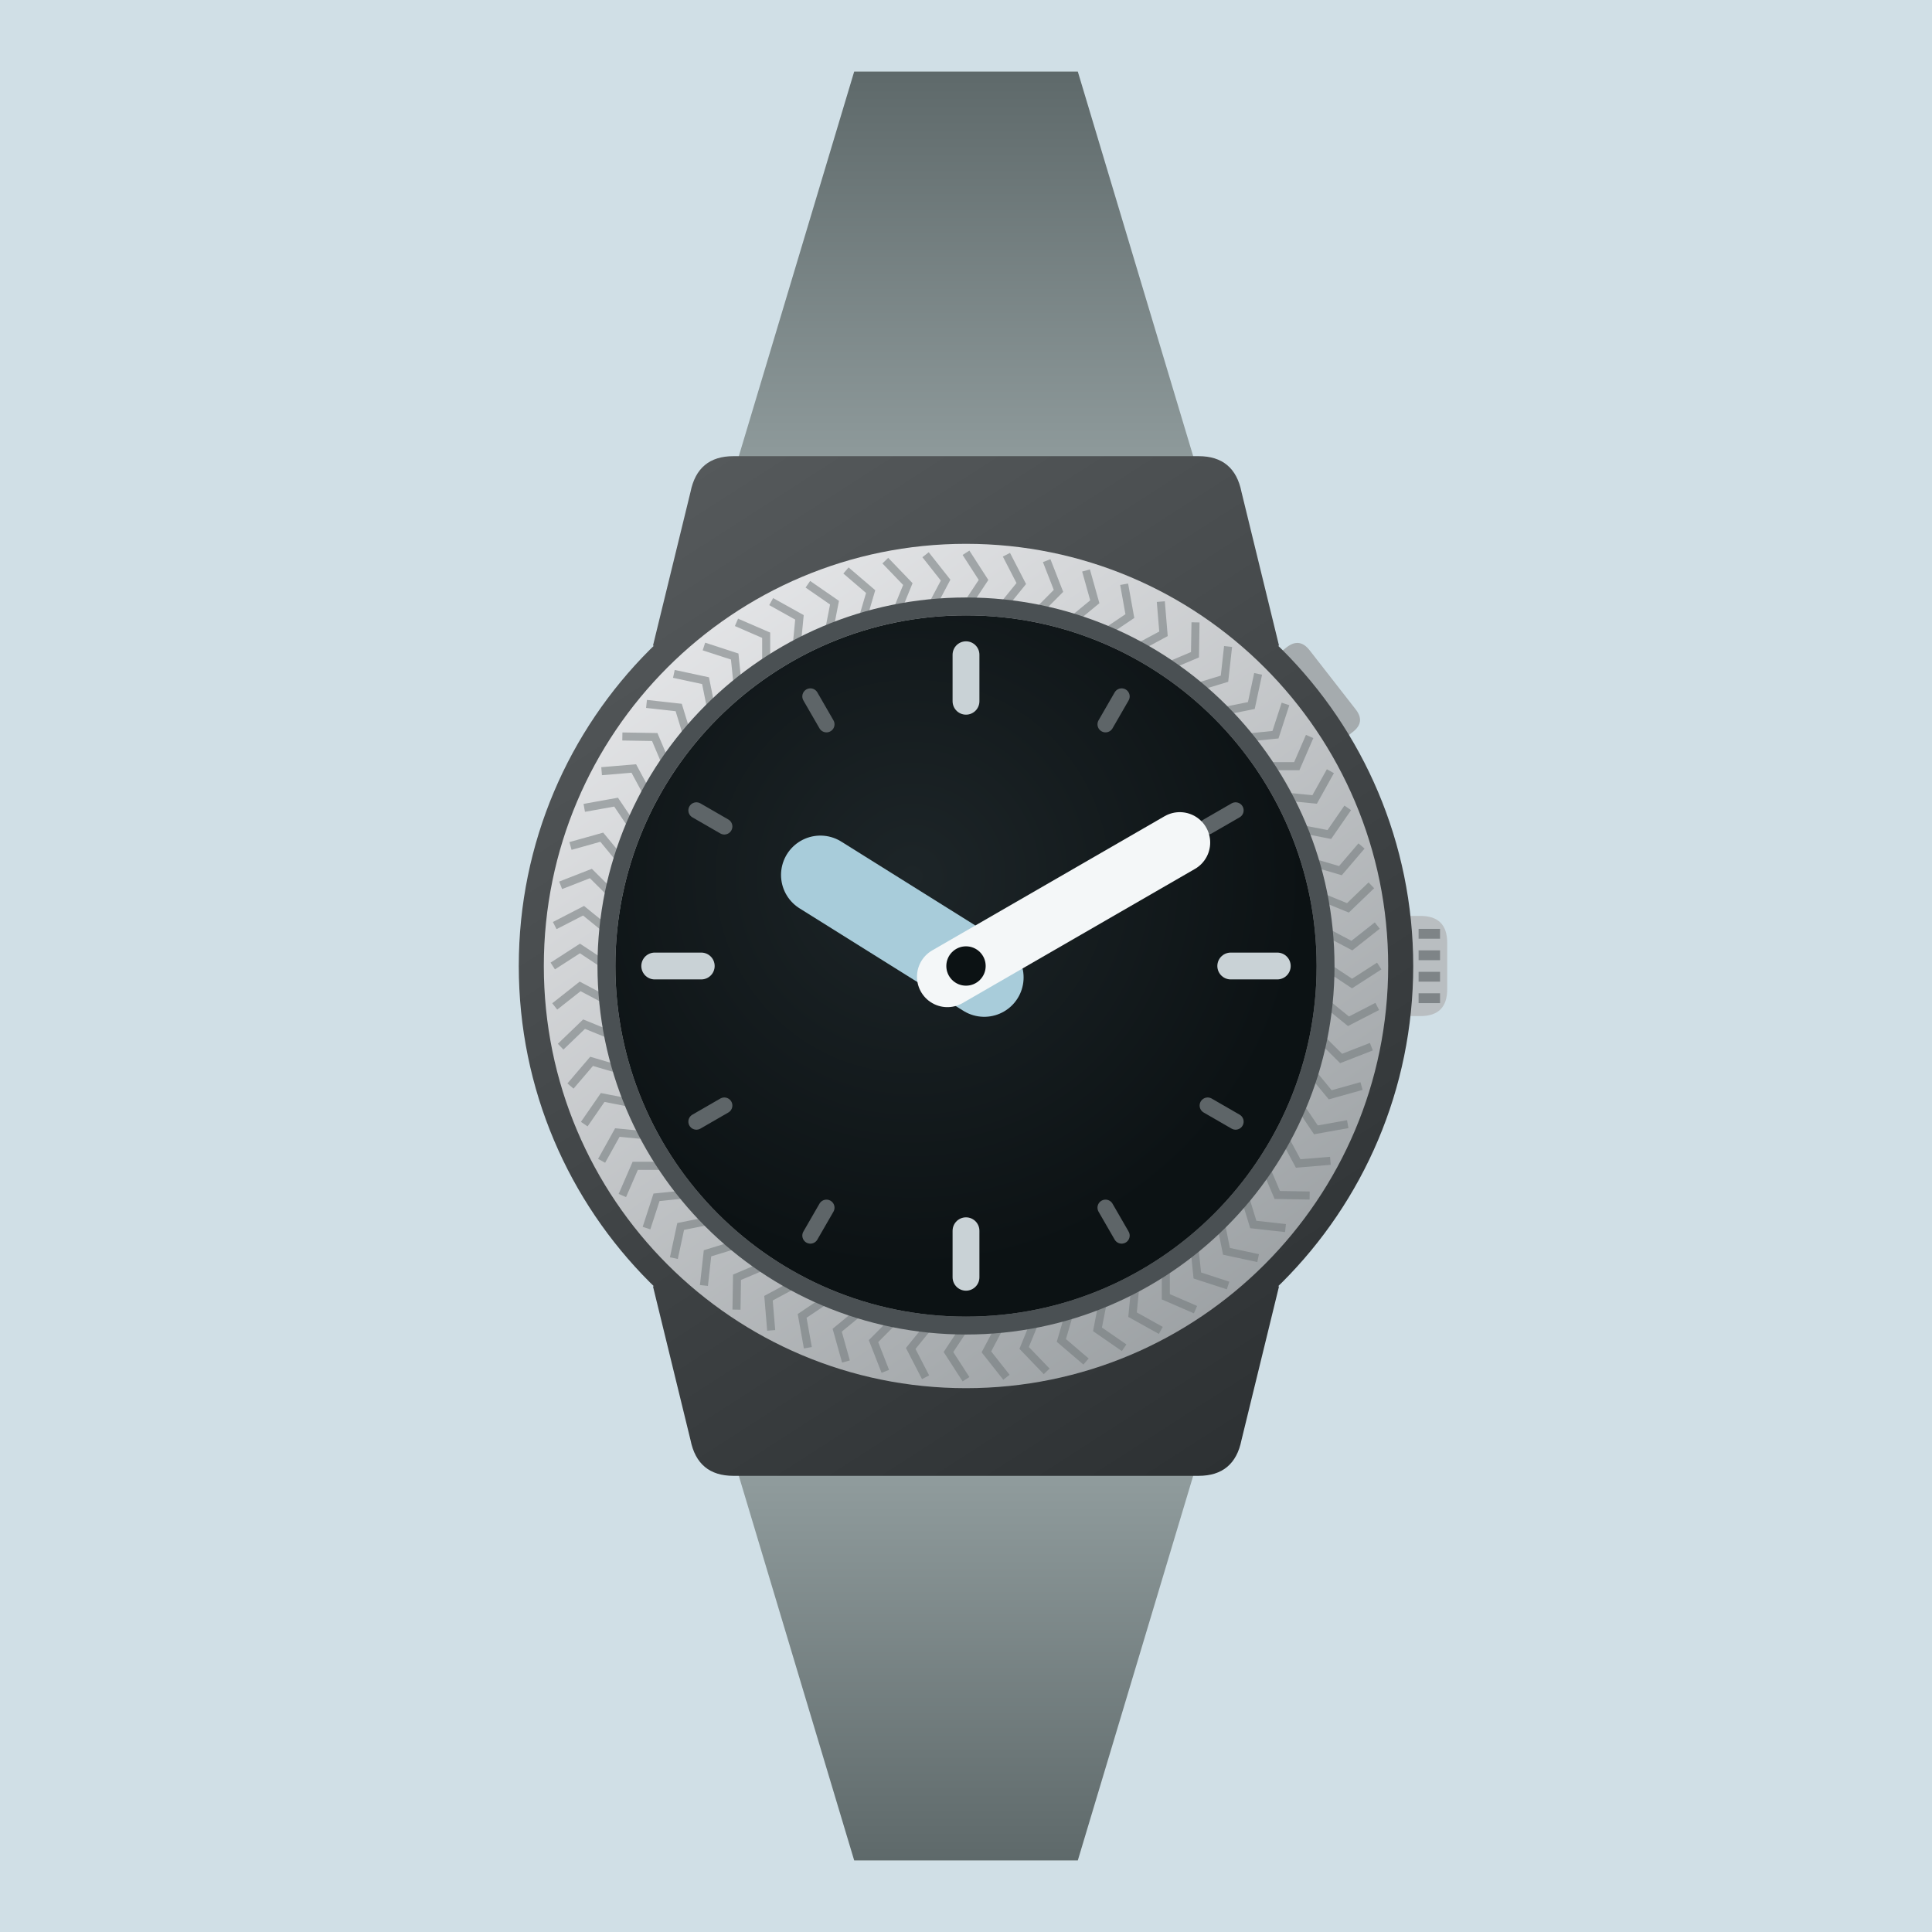
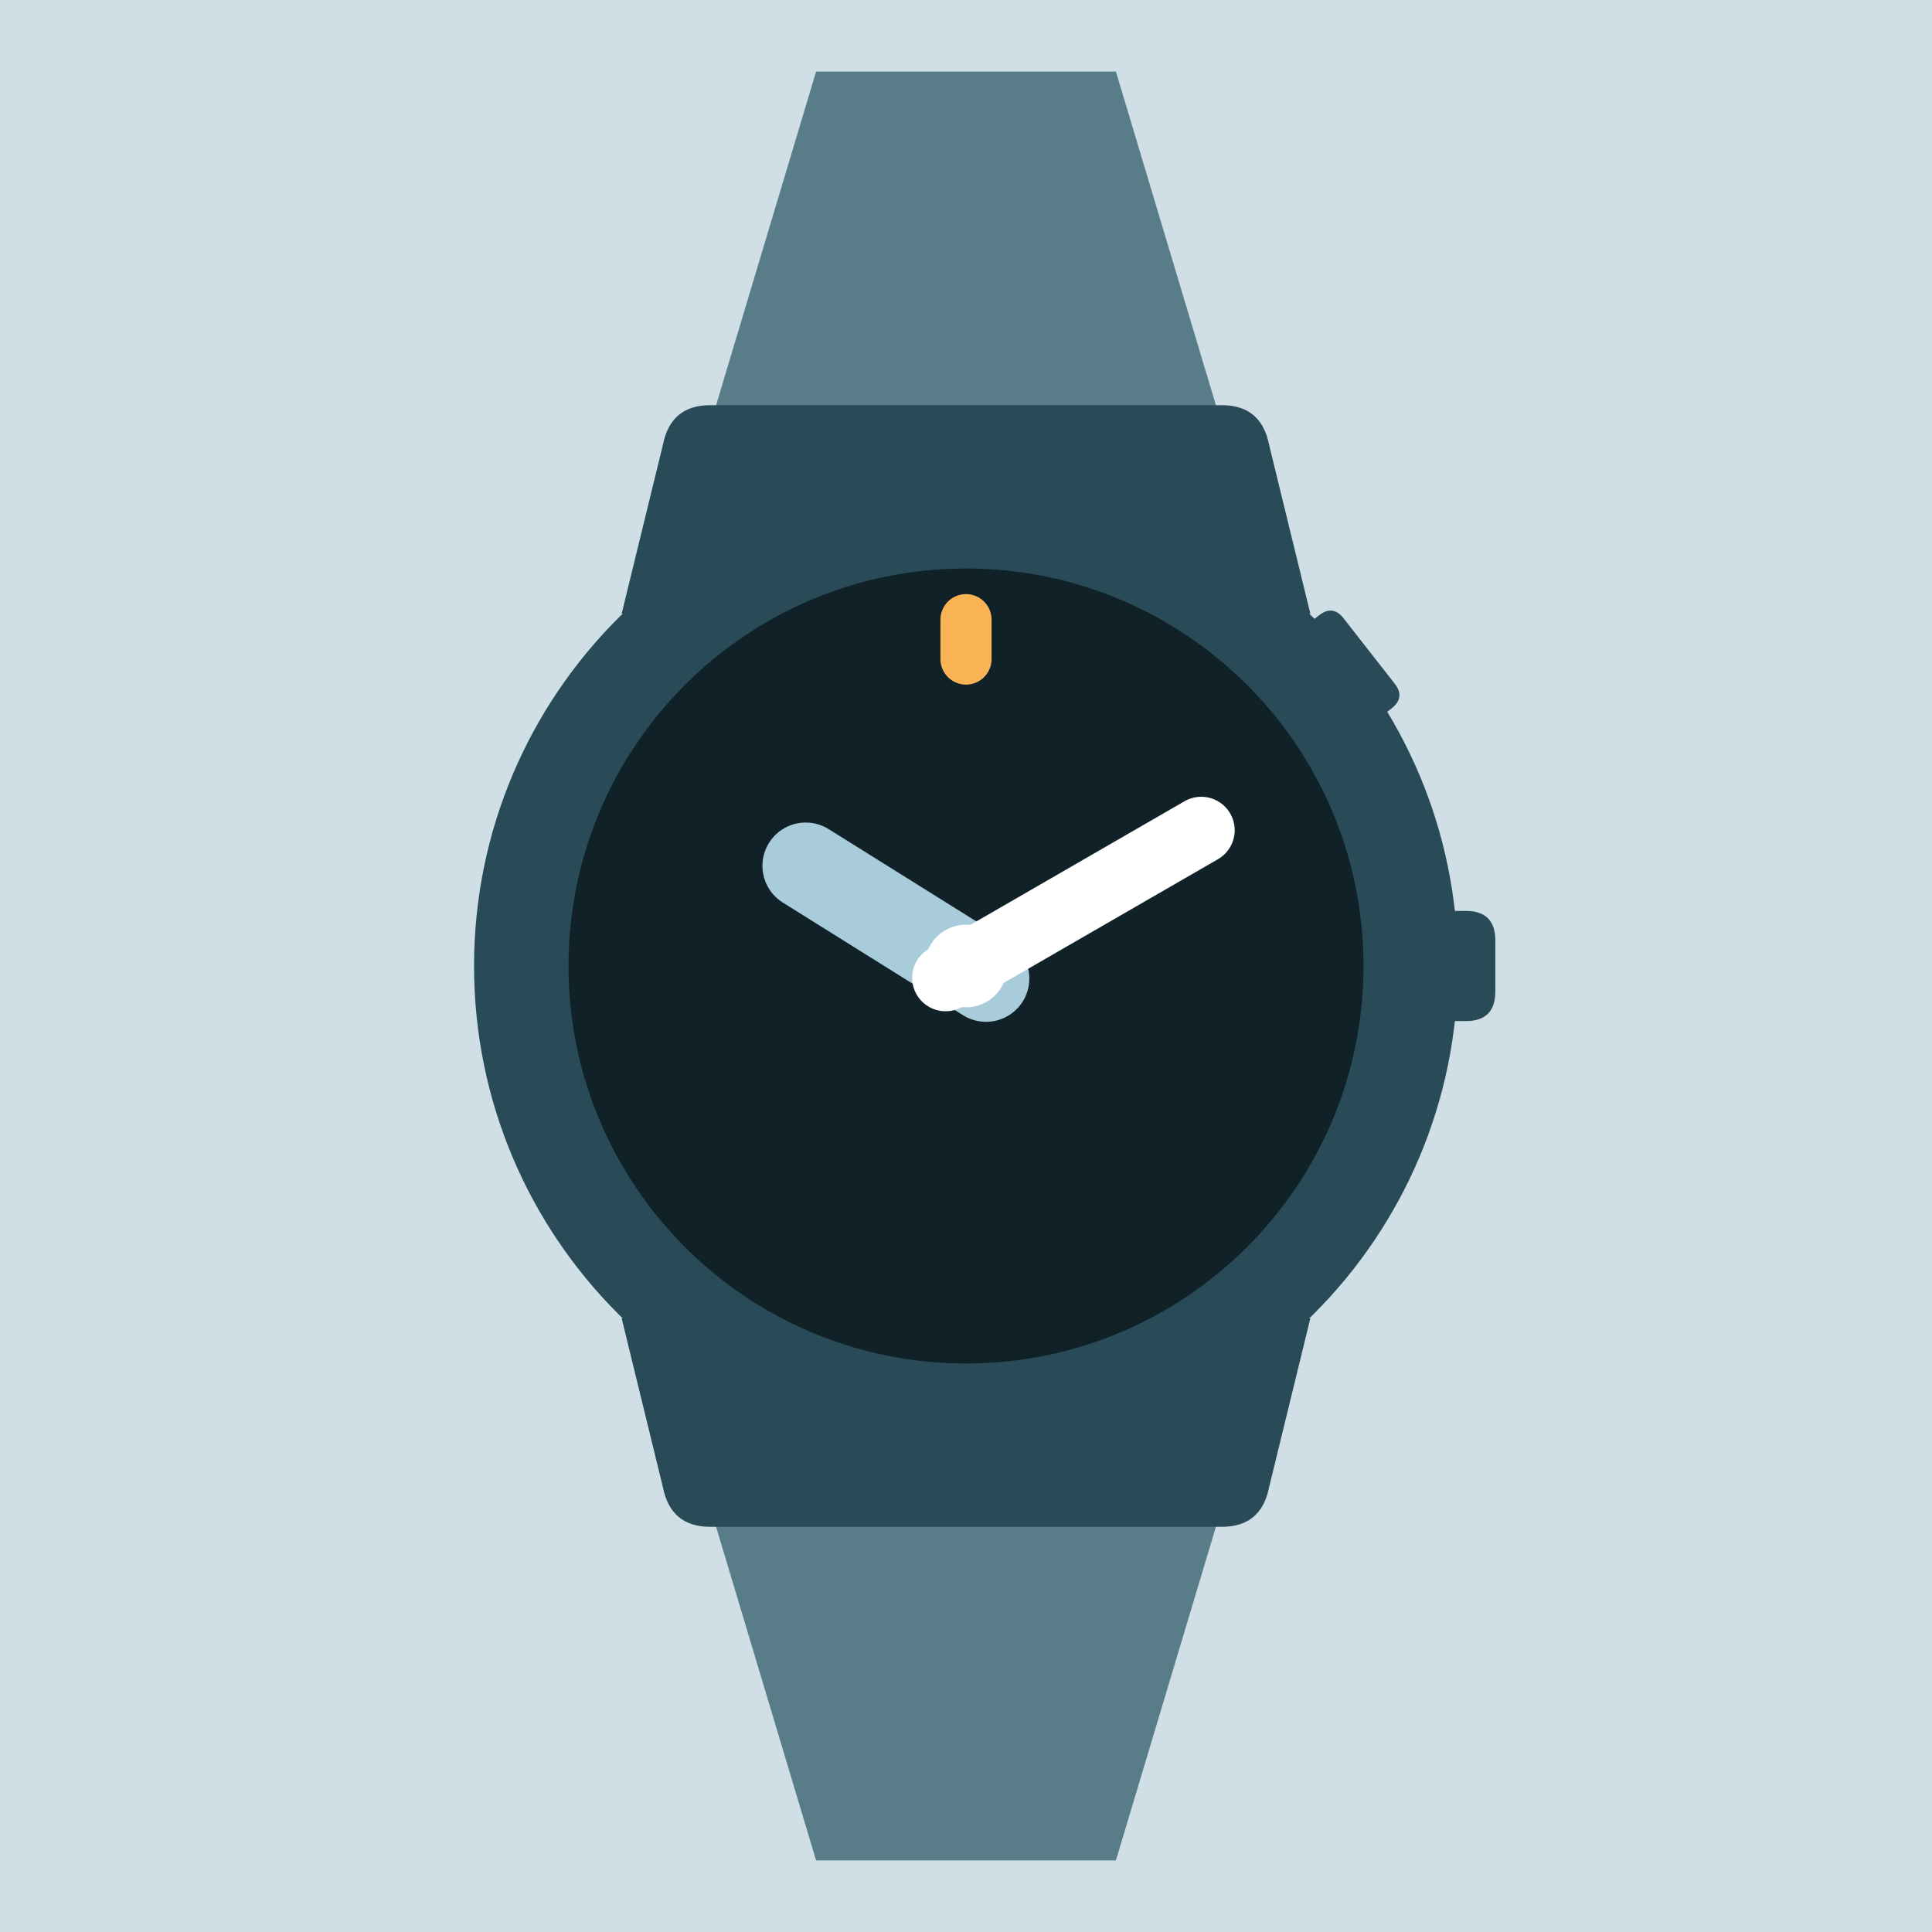
<svg xmlns="http://www.w3.org/2000/svg" width="108" height="108" viewBox="0 0 108 108">
  <defs>
-     <linearGradient id="g0" x1="54" y1="4" x2="54" y2="104" gradientUnits="userSpaceOnUse">
-       <stop offset="0" stop-color="#5E696A" />
-       <stop offset="0.23" stop-color="#919D9E" />
-       <stop offset="0.78" stop-color="#919D9E" />
-       <stop offset="1" stop-color="#5E696A" />
-     </linearGradient>
-     <linearGradient id="g4" x1="36" y1="26" x2="72" y2="82" gradientUnits="userSpaceOnUse">
-       <stop offset="0" stop-color="#565A5C" />
-       <stop offset="1" stop-color="#2C3032" />
-     </linearGradient>
-     <linearGradient id="g5" x1="38" y1="32" x2="70" y2="78" gradientUnits="userSpaceOnUse">
-       <stop offset="0" stop-color="#E7E8EA" />
-       <stop offset="1" stop-color="#979C9F" />
-     </linearGradient>
-     <radialGradient id="g8" cx="51" cy="49" r="22" gradientUnits="userSpaceOnUse">
-       <stop offset="0" stop-color="#1D2528" />
-       <stop offset="1" stop-color="#0C1214" />
-     </radialGradient>
+     
  </defs>
  <g id="background">
    <path fill="#D0DFE6" d="M0 0h108v108H0z" />
  </g>
  <g id="foreground">
-     <path fill="url(#g0)" d="M47.75,4H60.25L67,26.5H41Z M41,81.5H67L60.25,104H47.75Z" />
-     <path fill="#A5ABAE" d="M71.07,36.86L71.93,36.18Q72.64,35.63 73.2,36.34L75.78,39.65Q76.34,40.36 75.63,40.91L74.76,41.59Z" />
-     <path fill="#B9BEC1" d="M78,51.2L79.4,51.2Q80.9,51.2 80.9,52.7L80.9,55.3Q80.9,56.8 79.4,56.8L78,56.8Z" />
-     <path fill="none" d="M79.3,52.2L80.5,52.2 M79.3,53.4L80.5,53.4 M79.3,54.6L80.5,54.6 M79.3,55.8L80.5,55.8" stroke="#7E8487" stroke-width="0.55" />
-     <path fill="url(#g4)" d="M54,29a25,25 0,1 1,0 50a25,25 0,0 1,0 -50Z M36.5,36.1L38.6,27.5Q39,25.5 41,25.5H67Q69,25.5 69.4,27.5L71.5,36.1L54,33Z M54,75L71.5,71.9L69.4,80.5Q69,82.5 67,82.5H41Q39,82.5 38.6,80.5L36.5,71.9Z" />
-     <path fill="url(#g5)" d="M54,30.4a23.6,23.6 0,1 1,0 47.2a23.6,23.6 0,0 1,0 -47.2Z" />
-     <path fill="none" d="M54,33.9L54.98,32.42L54,30.9 M55.97,34L57.09,32.62L56.26,31.01 M57.92,34.29L59.17,33.03L58.51,31.34 M59.83,34.77L61.2,33.64L60.71,31.89 M61.69,35.43L63.16,34.44L62.84,32.66 M63.48,36.27L65.04,35.43L64.89,33.63 M65.17,37.29L66.8,36.6L66.83,34.79 M66.75,38.46L68.45,37.94L68.65,36.14 M68.21,39.79L69.95,39.44L70.33,37.67 M69.54,41.25L71.3,41.07L71.86,39.35 M70.71,42.83L72.49,42.83L73.21,41.17 M71.73,44.52L73.49,44.69L74.37,43.11 M72.57,46.31L74.31,46.65L75.34,45.16 M73.23,48.17L74.93,48.67L76.11,47.29 M73.71,50.08L75.35,50.75L76.66,49.49 M74,52.03L75.57,52.86L76.99,51.74 M74.1,54L75.58,54.98L77.1,54 M74,55.97L75.38,57.09L76.99,56.26 M73.71,57.92L74.97,59.17L76.66,58.51 M73.23,59.83L74.36,61.2L76.11,60.71 M72.57,61.69L73.56,63.16L75.34,62.84 M71.73,63.48L72.57,65.04L74.37,64.89 M70.71,65.17L71.4,66.8L73.21,66.83 M69.54,66.75L70.06,68.45L71.86,68.65 M68.21,68.21L68.56,69.95L70.33,70.33 M66.75,69.54L66.93,71.3L68.65,71.86 M65.17,70.71L65.17,72.49L66.83,73.21 M63.48,71.73L63.31,73.49L64.89,74.37 M61.69,72.57L61.35,74.31L62.84,75.34 M59.83,73.23L59.33,74.93L60.71,76.11 M57.92,73.71L57.25,75.35L58.51,76.66 M55.97,74L55.14,75.57L56.26,76.99 M54,74.1L53.02,75.58L54,77.1 M52.03,74L50.91,75.38L51.74,76.99 M50.08,73.71L48.83,74.97L49.49,76.66 M48.17,73.23L46.8,74.36L47.29,76.11 M46.31,72.57L44.84,73.56L45.16,75.34 M44.52,71.73L42.96,72.57L43.11,74.37 M42.83,70.71L41.2,71.4L41.17,73.21 M41.25,69.54L39.55,70.06L39.35,71.86 M39.79,68.21L38.05,68.56L37.67,70.33 M38.46,66.75L36.7,66.93L36.14,68.65 M37.29,65.17L35.51,65.17L34.79,66.83 M36.27,63.48L34.51,63.31L33.63,64.89 M35.43,61.69L33.69,61.35L32.66,62.84 M34.77,59.83L33.07,59.33L31.89,60.71 M34.29,57.92L32.65,57.25L31.34,58.51 M34,55.97L32.43,55.14L31.01,56.26 M33.9,54L32.42,53.02L30.9,54 M34,52.03L32.62,50.91L31.01,51.74 M34.29,50.08L33.03,48.83L31.34,49.49 M34.77,48.17L33.64,46.8L31.89,47.29 M35.43,46.31L34.44,44.84L32.66,45.16 M36.27,44.52L35.43,42.96L33.63,43.11 M37.29,42.83L36.6,41.2L34.79,41.17 M38.46,41.25L37.94,39.55L36.14,39.35 M39.79,39.79L39.44,38.05L37.67,37.67 M41.25,38.46L41.07,36.7L39.35,36.14 M42.83,37.29L42.83,35.51L41.17,34.79 M44.52,36.27L44.69,34.51L43.11,33.63 M46.31,35.43L46.65,33.69L45.16,32.66 M48.17,34.77L48.67,33.07L47.29,31.89 M50.08,34.29L50.75,32.65L49.49,31.34 M52.03,34L52.86,32.43L51.74,31.01" stroke="#72787A" stroke-width="0.45" stroke-opacity="0.55" />
-     <path fill="none" d="M54,33.9a20.1,20.1 0,1 1,0 40.2a20.1,20.1 0,0 1,0 -40.2Z" stroke="#4A5053" stroke-width="1" />
-     <path fill="url(#g8)" d="M54,34.4a19.6,19.6 0,1 1,0 39.2a19.6,19.6 0,0 1,0 -39.2Z" />
-     <path fill="none" d="M61.8,40.49L62.7,38.93 M67.51,46.2L69.07,45.3 M67.51,61.8L69.07,62.7 M61.8,67.51L62.7,69.07 M46.2,67.51L45.3,69.07 M40.49,61.8L38.93,62.7 M40.49,46.2L38.93,45.3 M46.2,40.49L45.3,38.93" stroke="#5E6568" stroke-width="0.9" stroke-linecap="round" />
-     <path fill="none" d="M54,39.2L54,36.6 M68.8,54L71.4,54 M54,68.8L54,71.4 M39.2,54L36.6,54" stroke="#C9D2D6" stroke-width="1.5" stroke-linecap="round" />
-     <path fill="none" d="M55.02,54.64L45.86,48.91" stroke="#A8CCDA" stroke-width="4.4" stroke-linecap="round" />
-     <path fill="none" d="M52.96,54.6L65.95,47.1" stroke="#F4F7F8" stroke-width="3.4" stroke-linecap="round" />
-     <path fill="#0C1214" d="M54,52.9a1.1,1.1 0,1 1,0 2.2a1.1,1.1 0,0 1,0 -2.2Z" />
+     <path fill="#597C89" d="M45.62,4H62.38L68.3,23.75H39.7Z M39.7,84.25H68.3L62.38,104H45.62Z" />
+     <path fill="#284B57" d="M80.4,50.92L81.94,50.92Q83.59,50.92 83.59,52.57L83.59,55.43Q83.59,57.08 81.94,57.08L80.4,57.08Z M72.77,35.15L73.73,34.4Q74.51,33.79 75.11,34.57L77.96,38.21Q78.57,38.99 77.79,39.6L76.84,40.35Z" />
+     <path fill="#284B57" d="M54,26.5a27.5,27.5 0,1 1,0 55a27.5,27.5 0,0 1,0 -55Z M34.75,34.31L37.06,24.85Q37.5,22.65 39.7,22.65H68.3Q70.5,22.65 70.94,24.85L73.25,34.31L54,30.9Z M54,77.1L73.25,73.69L70.94,83.15Q70.5,85.35 68.3,85.35H39.7Q37.5,85.35 37.06,83.15L34.75,73.69Z" />
+     <path fill="#102228" d="M54,31.78a22.22,22.22 0,1 1,0 44.44a22.22,22.22 0,0 1,0 -44.44Z" />
+     <path fill="none" d="M54,36.84L54,34.64" stroke="#FAB352" stroke-width="2.86" stroke-linecap="round" />
+     <path fill="none" d="M55.12,54.7L45.04,48.4" stroke="#A8CCDA" stroke-width="4.84" stroke-linecap="round" />
+     <path fill="none" d="M52.86,54.66L67.15,46.41" stroke="#FFFFFF" stroke-width="3.74" stroke-linecap="round" />
+     <path fill="#FFFFFF" d="M54,51.69a2.31,2.31 0,1 1,0 4.62a2.31,2.31 0,0 1,0 -4.62Z" />
  </g>
</svg>
